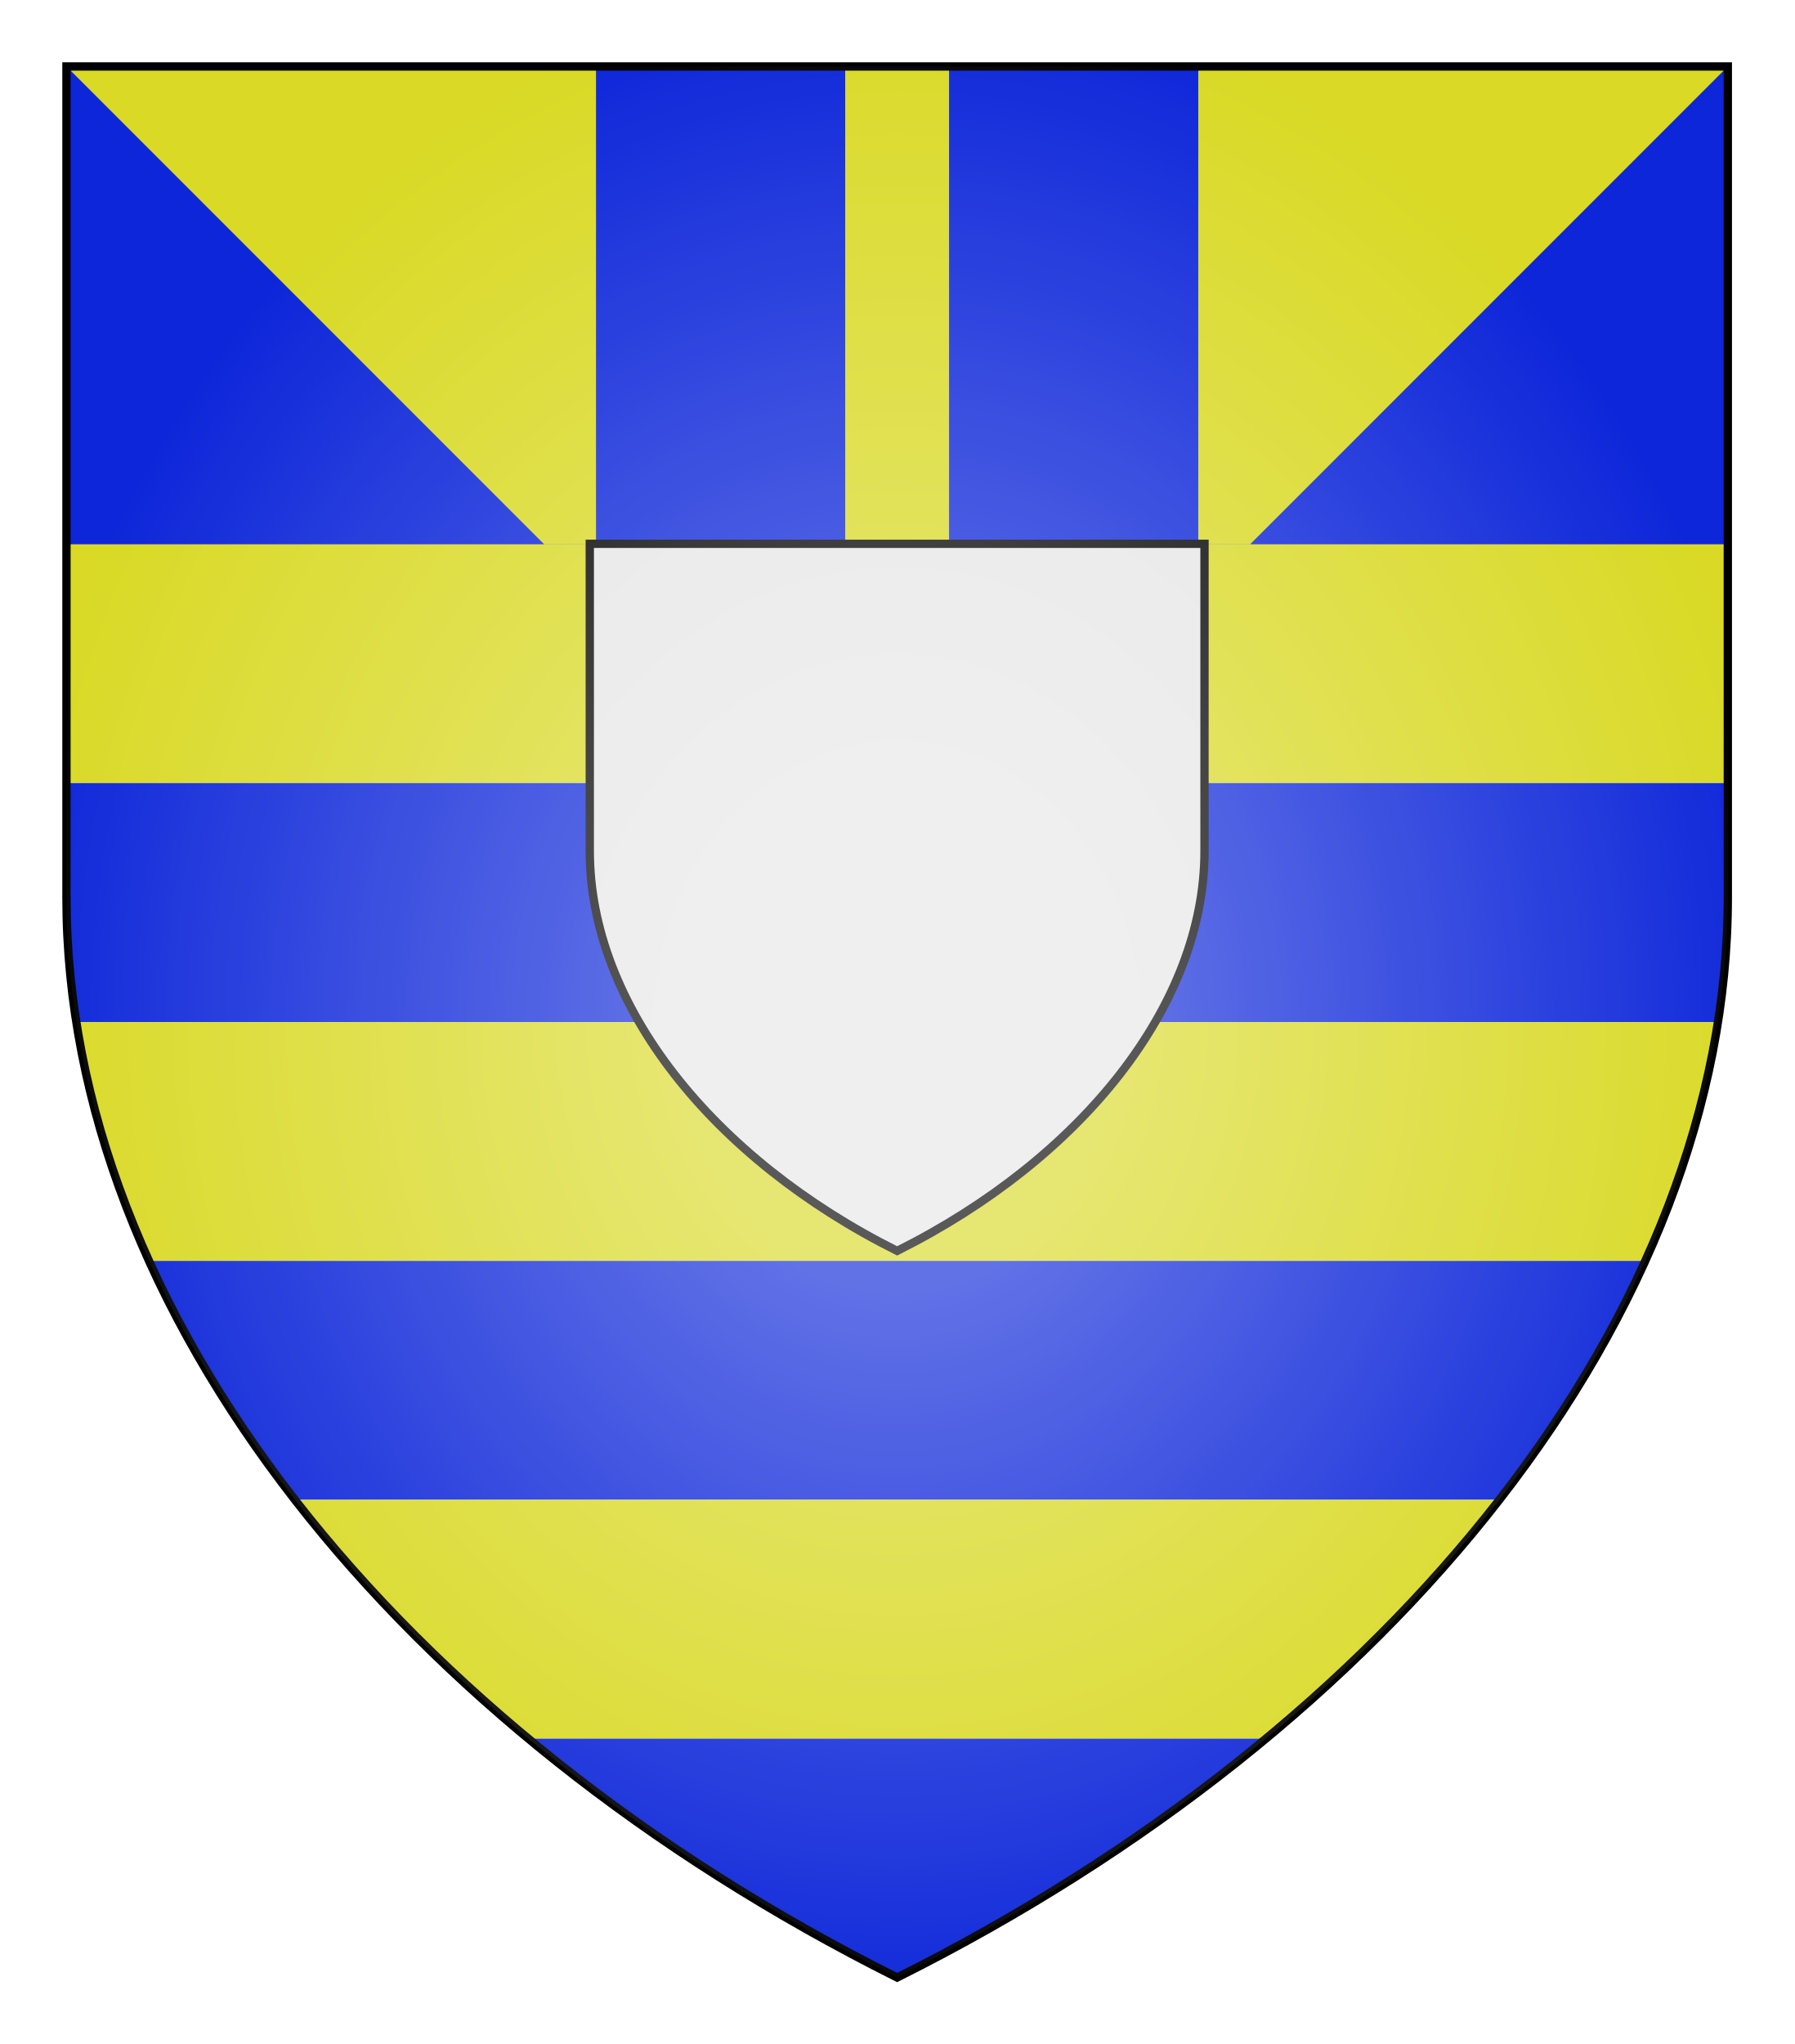
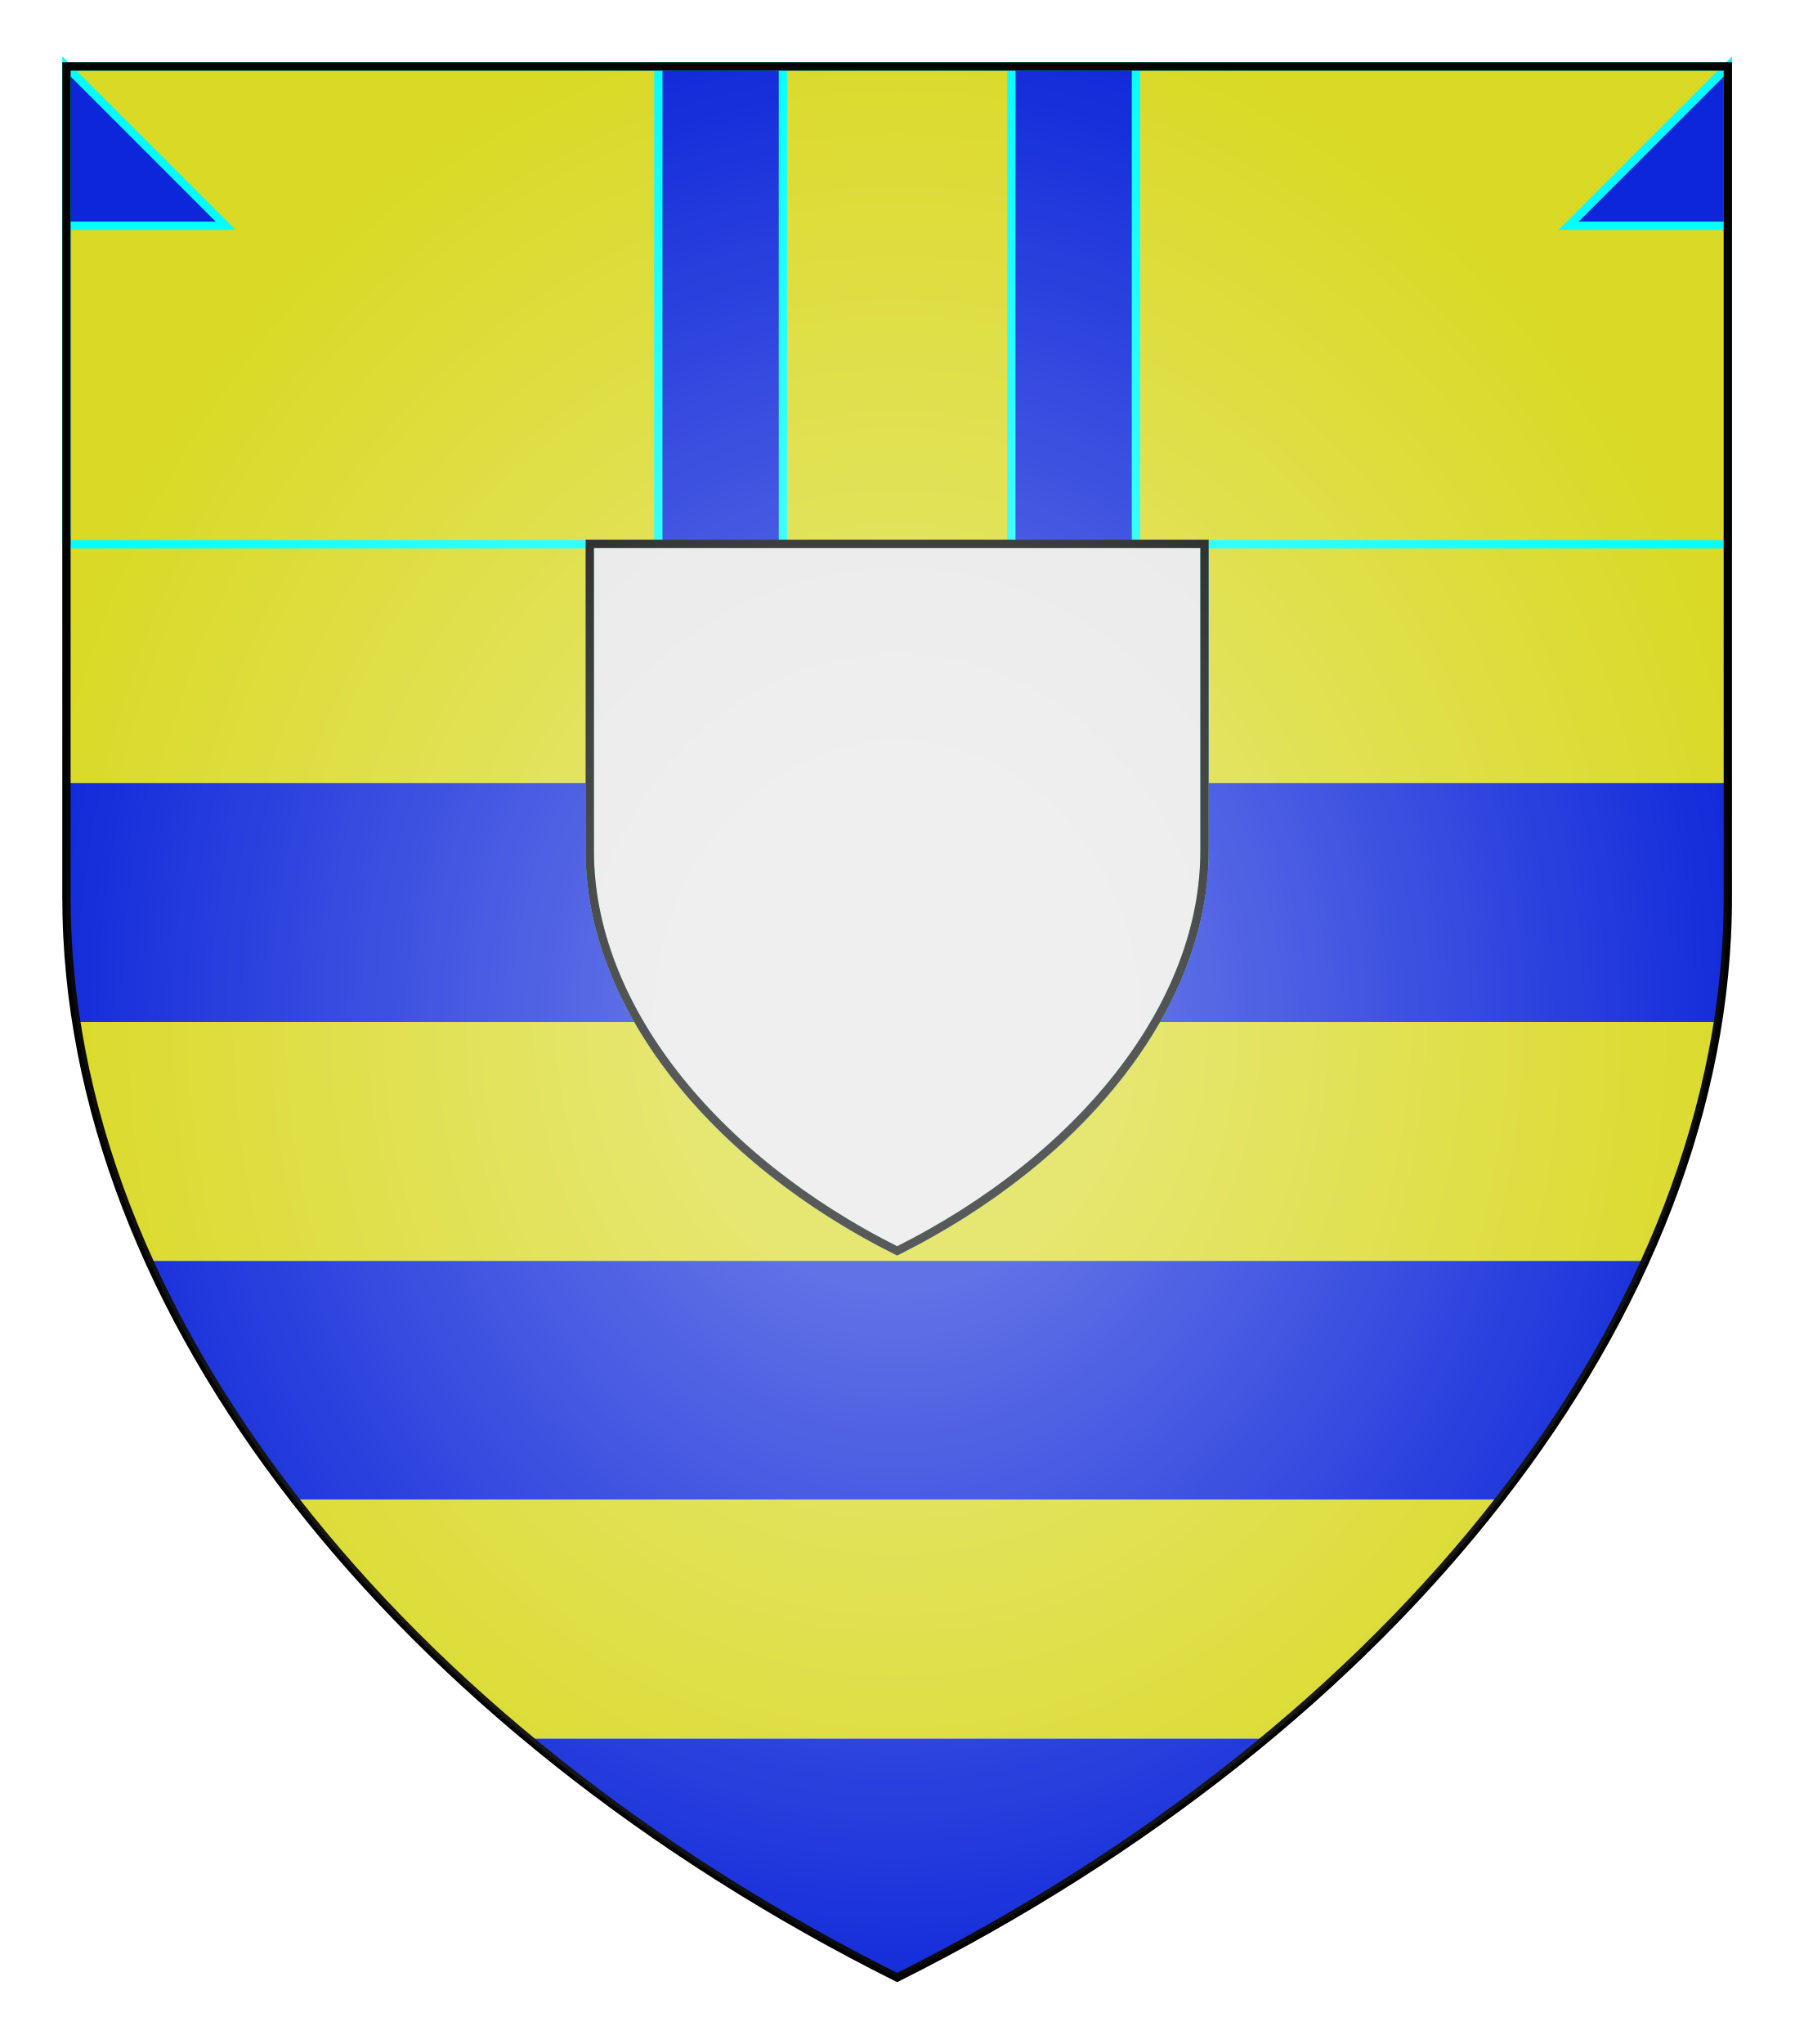
<svg xmlns="http://www.w3.org/2000/svg" height="246.0" width="216.0">
  <defs>
    <clipPath id="contour">
      <path d="M 8.0,8.0 L 208.0,8.0 L 208.0,108.0 C 208.0,158.0 168.0,208.0 108.0,238.0 C 48.0,208.0 8.0,158.0 8.0,108.0 L 8.0,8.0 Z" />
    </clipPath>
    <radialGradient id="lighting">
      <stop offset="25%" stop-color="white" stop-opacity="35%" />
      <stop offset="100%" stop-color="white" stop-opacity="0%" />
    </radialGradient>
  </defs>
  <g transform="translate(8.0,8.0)">
    <path d="M 0.0,0.0 L 0.0,28.75 L 200.0,28.75 L 200.0,0.0 L 0.0,0.0 Z" style="fill: rgb(217, 217, 38); stroke-width: 1px; stroke: none;" />
    <path d="M 0.0,28.75 L 0.0,57.5 L 200.0,57.5 L 200.0,28.75 L 0.0,28.75 Z" style="fill: rgb(13, 38, 217); stroke-width: 1px; stroke: none;" />
    <path d="M 0.0,57.5 L 0.0,86.25 L 200.0,86.25 L 200.0,57.5 L 0.0,57.5 Z" style="fill: rgb(217, 217, 38); stroke-width: 1px; stroke: none;" />
    <path d="M 0.0,86.25 L 0.0,100.0 C 0.0,105.007 0.401,110.013 1.183,115.0 L 198.817,115.0 C 199.599,110.013 200.0,105.007 200.0,100.0 L 200.0,86.25 L 0.0,86.25 Z" style="fill: rgb(13, 38, 217); stroke-width: 1px; stroke: none;" />
    <path d="M 1.183,115.0 L 1.183,115.0 C 2.706,124.709 5.673,134.342 9.936,143.75 L 190.064,143.75 C 194.327,134.342 197.294,124.709 198.817,115.0 L 1.183,115.0 Z" style="fill: rgb(217, 217, 38); stroke-width: 1px; stroke: none;" />
    <path d="M 9.936,143.75 C 14.416,153.638 20.328,163.279 27.5,172.5 L 172.5,172.5 C 179.672,163.279 185.584,153.638 190.064,143.75 L 9.936,143.75 Z" style="fill: rgb(13, 38, 217); stroke-width: 1px; stroke: none;" />
    <path d="M 27.5,172.5 C 35.411,182.671 44.854,192.332 55.6,201.25 L 144.4,201.25 C 155.146,192.332 164.589,182.671 172.5,172.5 L 27.5,172.5 Z" style="fill: rgb(217, 217, 38); stroke-width: 1px; stroke: none;" />
    <path d="M 55.6,201.25 L 55.6,201.25 C 68.624,212.06 83.562,221.781 100.0,230.0 C 116.438,221.781 131.376,212.06 144.4,201.25 L 55.6,201.25 Z" style="fill: rgb(13, 38, 217); stroke-width: 1px; stroke: none;" />
-     <path d="M 0.0,0.0 L 0.0,57.5 L 200.0,57.5 L 200.0,0.0 L 0.0,0.0 Z" style="fill: rgb(217, 217, 38); stroke-width: 1px; stroke: none;" />
-     <path d="M 0.0,0.0 L 0.0,57.5 L 57.5,57.5 L 0.0,0.0 L 0.0,0.0 Z" style="fill: rgb(13, 38, 217); stroke-width: 1px; stroke: none;" />
-     <path d="M 63.75,0.0 L 63.75,57.5 L 93.75,57.5 L 93.75,0.0 L 63.75,0.0 Z" style="fill: rgb(13, 38, 217); stroke-width: 1px; stroke: none;" />
-     <path d="M 106.25,0.0 L 106.25,57.5 L 136.25,57.5 L 136.25,0.0 L 106.25,0.0 Z" style="fill: rgb(13, 38, 217); stroke-width: 1px; stroke: none;" />
-     <path d="M 200.0,0.0 L 142.5,57.5 L 200.0,57.5 L 200.0,0.0 L 200.0,0.0 Z" style="fill: rgb(13, 38, 217); stroke-width: 1px; stroke: none;" />
-     <path d="M 63.0,57.45 L 137.0,57.45 L 137.0,94.45 C 137.0,112.95 122.2,131.45 100.0,142.55 C 77.8,131.45 63.0,112.95 63.0,94.45 L 63.0,57.45 Z" style="fill: rgb(230, 230, 230); stroke-width: 1px; stroke: none;" />
+     <path d="M 0.0,0.0 L 0.0,57.5 L 200.0,57.5 L 200.0,0.0 L 0.0,0.0 Z" style="fill: rgb(217, 217, 38); stroke-width: 1px; stroke: rgb(0, 255, 255);" />
+     <path d="M 0.0,0.0 L 0.0,19.167 L 19.167,19.167 L 0.0,0.0 L 0.0,0.0 Z" style="fill: rgb(13, 38, 217); stroke-width: 1px; stroke: rgb(0, 255, 255);" />
+     <path d="M 71.25,0.0 L 71.25,57.5 L 86.25,57.5 L 86.25,0.0 L 71.25,0.0 Z" style="fill: rgb(13, 38, 217); stroke-width: 1px; stroke: rgb(0, 255, 255);" />
+     <path d="M 113.75,0.0 L 113.75,57.5 L 128.75,57.5 L 128.75,0.0 L 113.75,0.0 Z" style="fill: rgb(13, 38, 217); stroke-width: 1px; stroke: rgb(0, 255, 255);" />
+     <path d="M 200.0,0.0 L 180.833,19.167 L 200.0,19.167 L 200.0,0.0 L 200.0,0.0 Z" style="fill: rgb(13, 38, 217); stroke-width: 1px; stroke: rgb(0, 255, 255);" />
+     <path d="M 63.0,57.45 L 137.0,57.45 L 137.0,94.45 C 137.0,112.95 122.2,131.45 100.0,142.55 C 77.8,131.45 63.0,112.95 63.0,94.45 L 63.0,57.45 Z" style="fill: rgb(230, 230, 230); stroke-width: 1px; stroke: rgb(0, 255, 255);" />
    <path d="M 63.0,57.45 L 137.0,57.45 L 137.0,94.45 C 137.0,112.95 122.2,131.45 100.0,142.55 C 77.8,131.45 63.0,112.95 63.0,94.45 L 63.0,57.45 Z" style="fill: none; stroke-width: 1px; stroke: rgb(0, 0, 0);" />
    <path d="M 0.0,0.0 L 200.0,0.0 L 200.0,100.0 C 200.0,150.0 160.0,200.0 100.0,230.0 C 40.0,200.0 0.0,150.0 0.0,100.0 L 0.0,0.0 Z" style="fill: none; stroke-width: 1px; stroke: rgb(0, 0, 0);" />
  </g>
  <rect clip-path="url(#contour)" fill="url(#lighting)" height="246.0" width="216.0" x="0.0" y="0.0" />
</svg>
